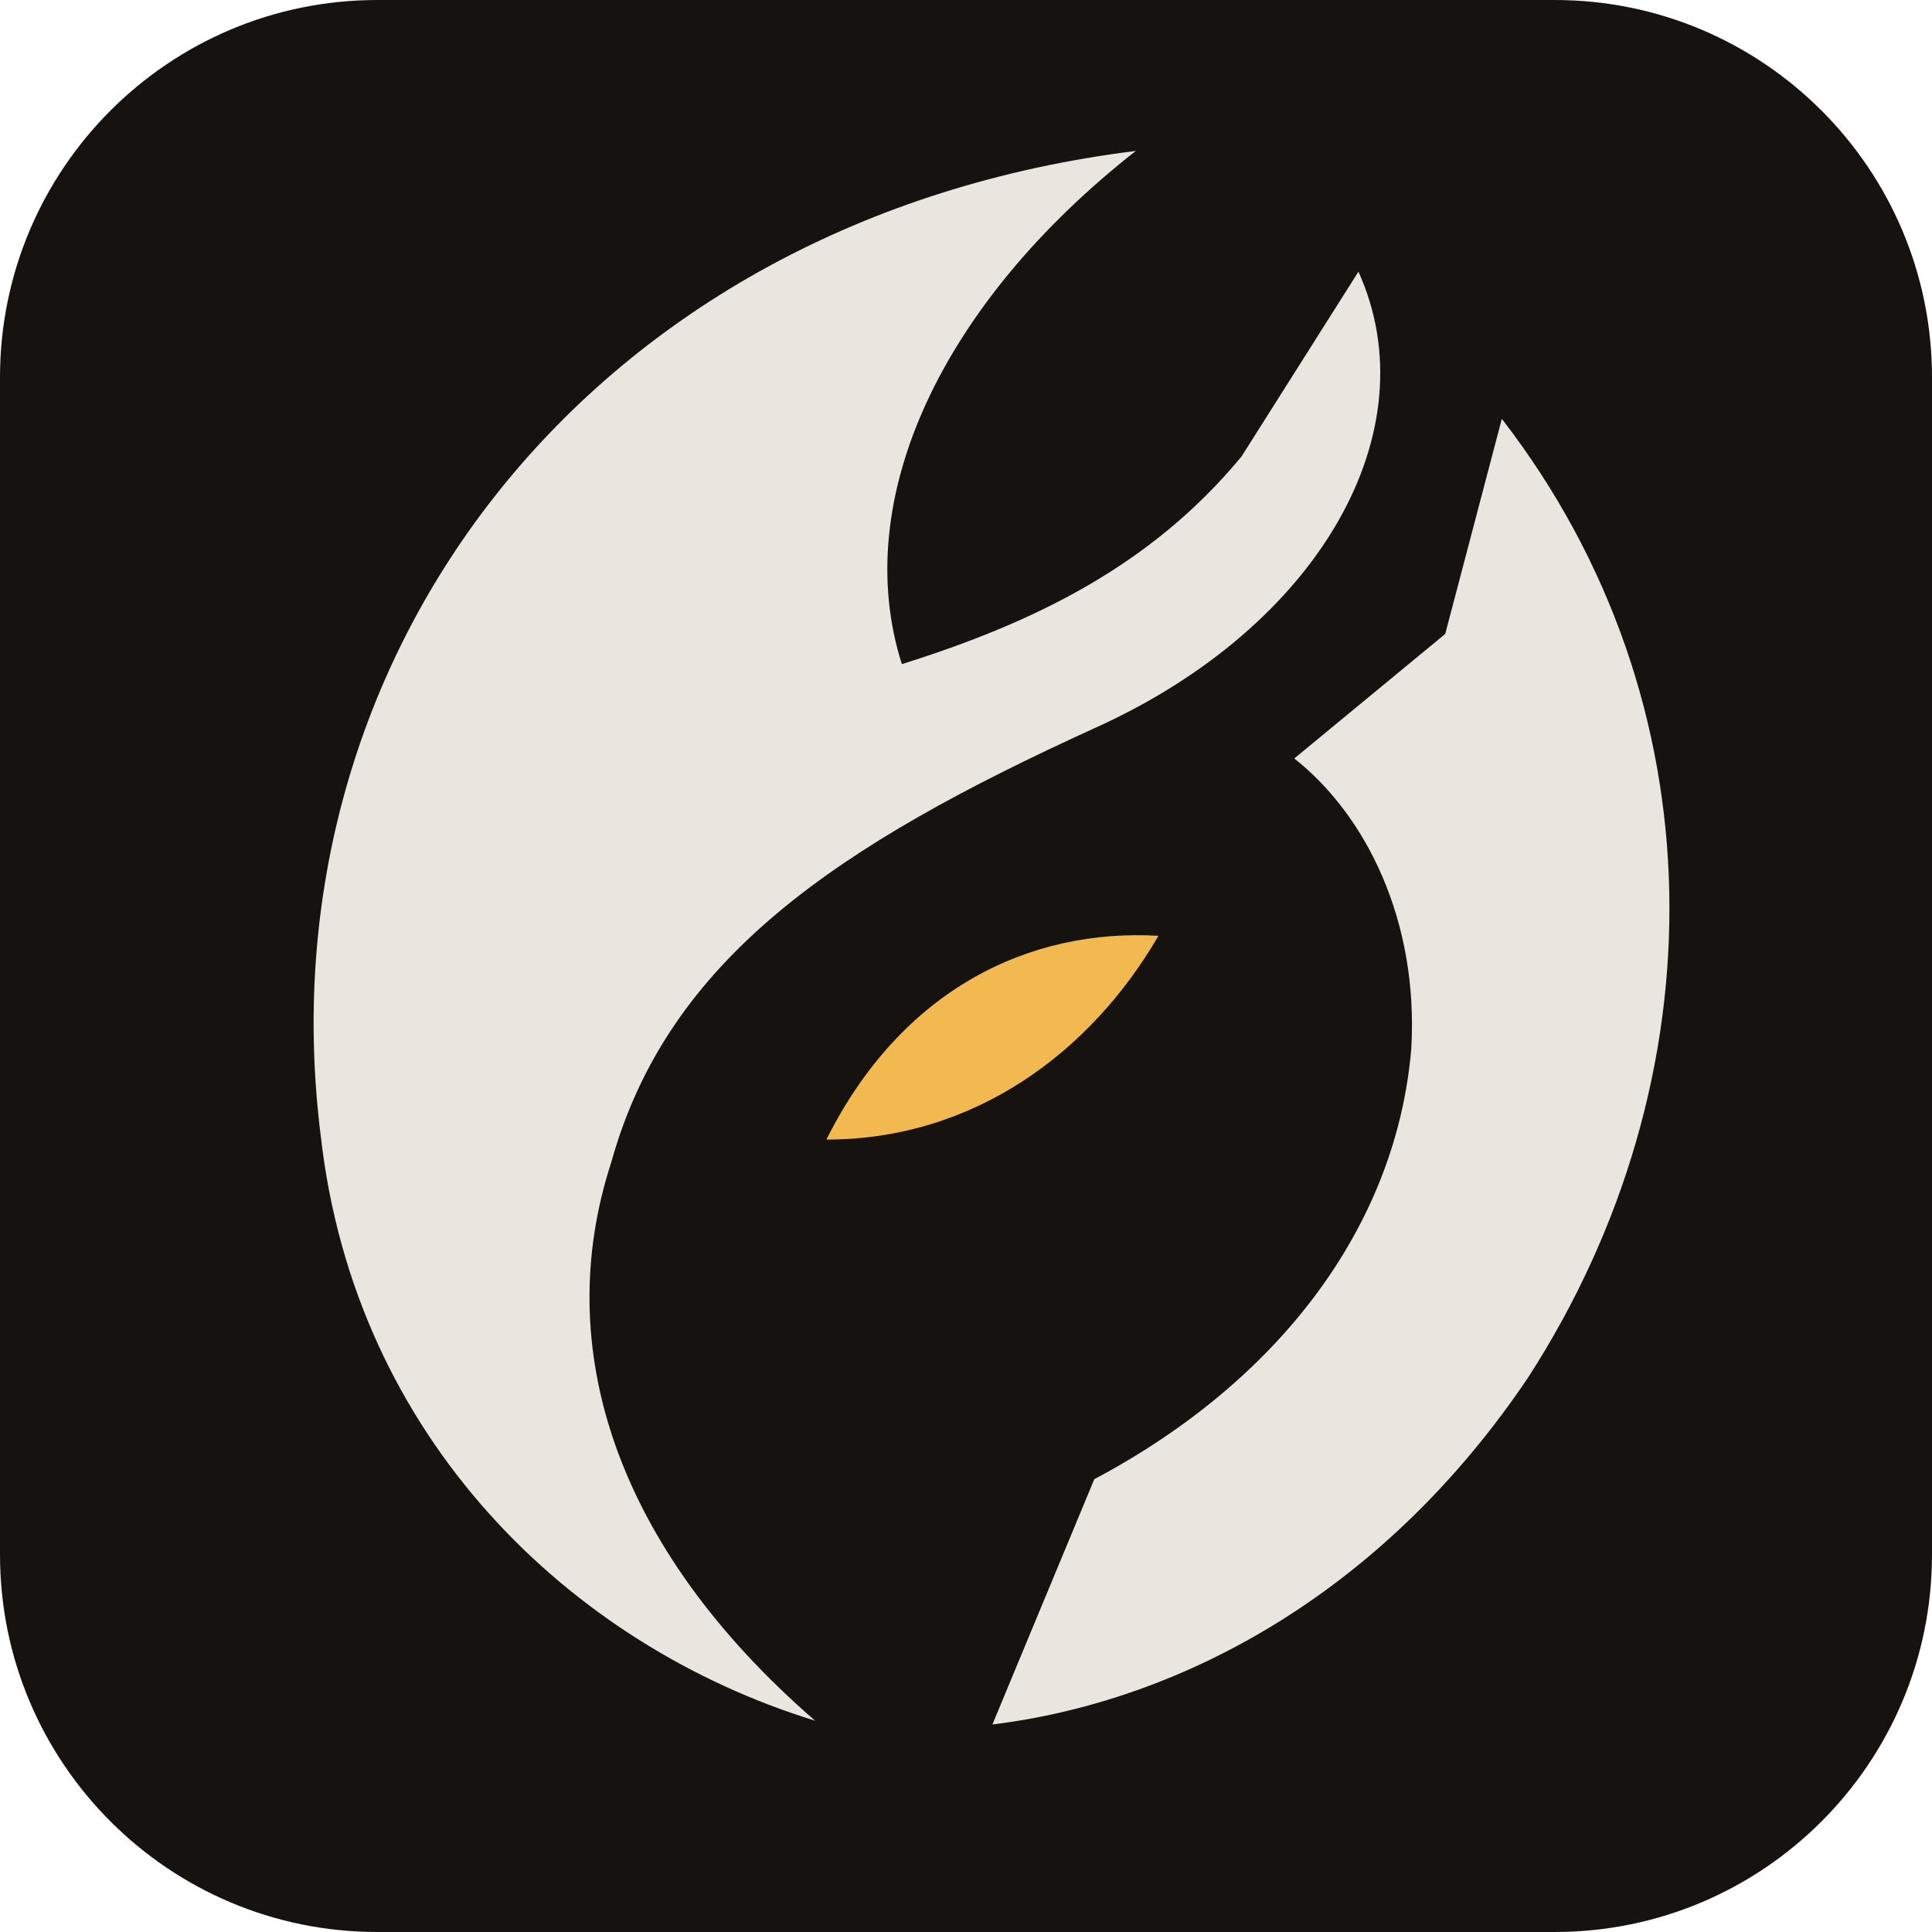
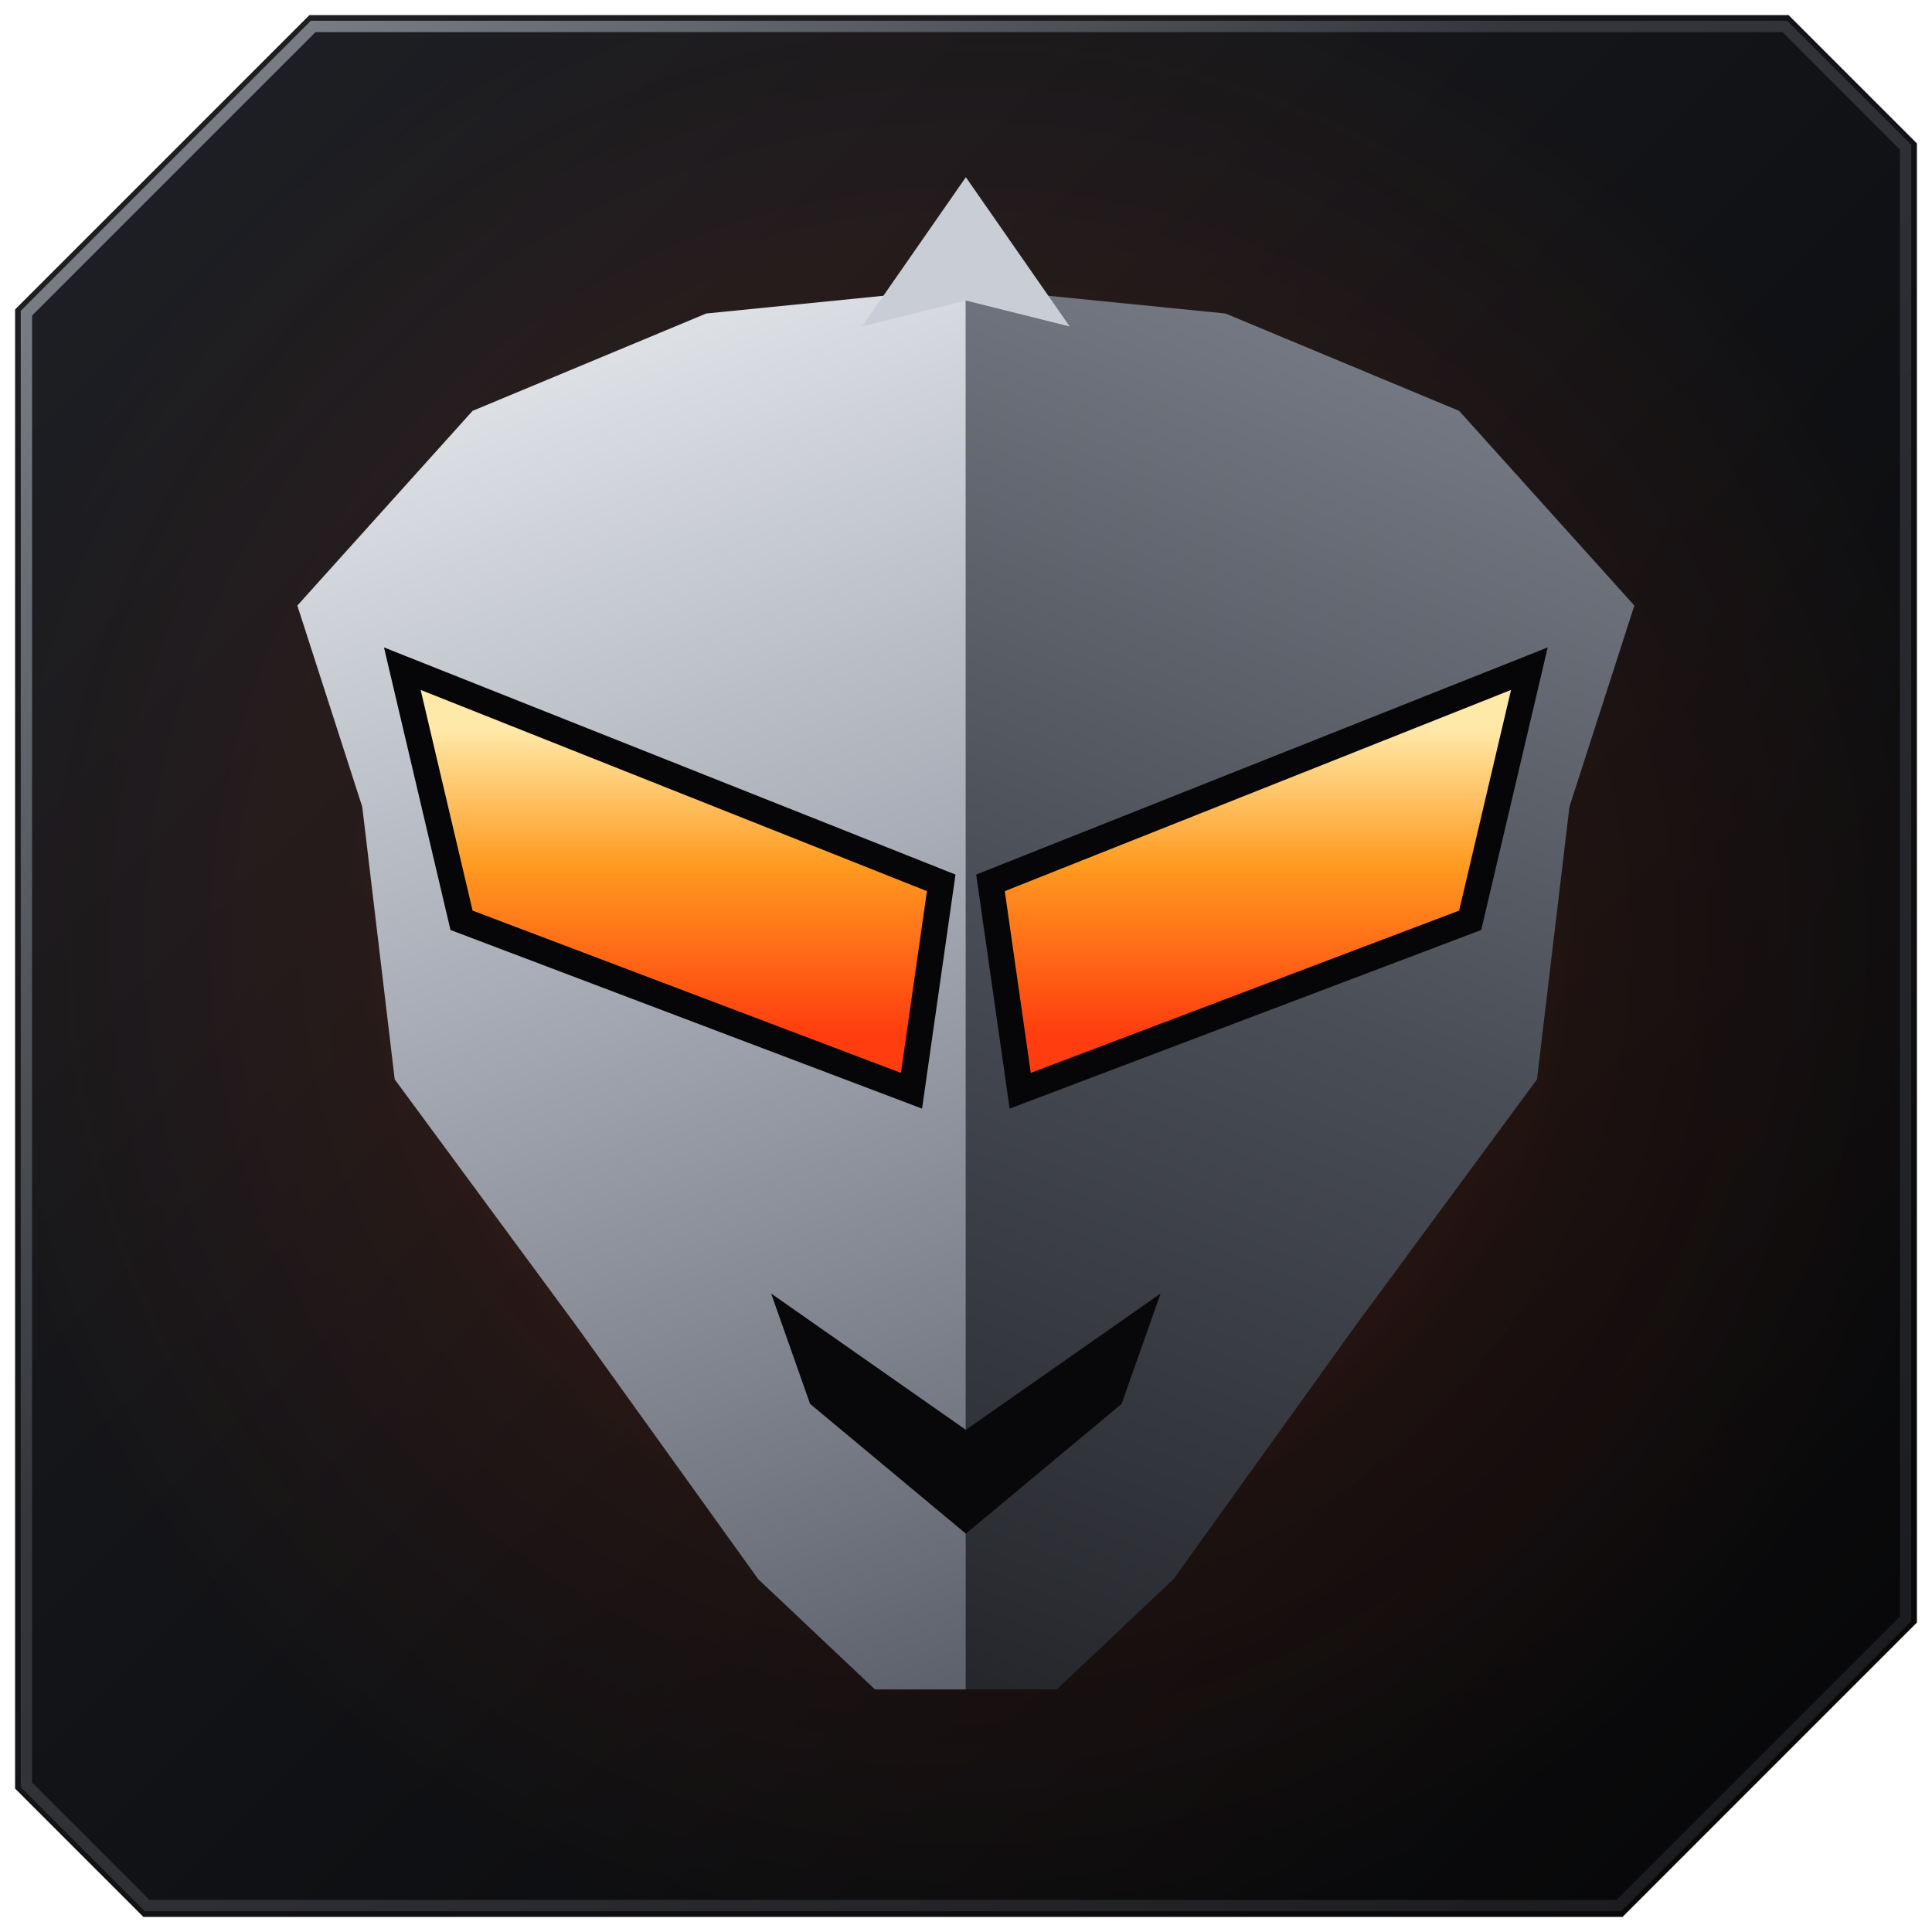
- <svg xmlns="http://www.w3.org/2000/svg" width="512" height="512" viewBox="0 0 512 512" role="img" aria-labelledby="sf-title sf-desc">
-   <rect width="512" height="512" rx="100" fill="#16120F" />
-   <path fill="#EAE6DF" d="M301 40C156 58 69 174 85 301C94 381 151 436 216 456C163 410 146 357 162 308C177 254 222 224 290 193C350 166 379 114 360 72L329 121C305 150 274 165 239 176C225 132 250 80 301 40Z" />
-   <path fill="#EAE6DF" transform="translate(6 0)" d="M392 111C450 186 450 286 399 365C360 423 306 451 257 457L284 392C333 366 364 325 368 278C370 244 356 216 337 201L377 168Z" />
-   <path fill="#F2B950" transform="translate(0 16)" d="M219 286C239 246 273 230 307 232C289 263 258 286 219 286Z" />
+ <svg xmlns="http://www.w3.org/2000/svg" width="512" height="512" viewBox="0 0 512 512" role="img" aria-labelledby="sf-title">
+   <defs>
+     <linearGradient id="g-plate" x1="0" y1="0" x2="512" y2="512" gradientUnits="userSpaceOnUse">
+       <stop offset="0" stop-color="#202126" />
+       <stop offset=".55" stop-color="#101114" />
+       <stop offset="1" stop-color="#060607" />
+     </linearGradient>
+     <linearGradient id="g-rim" x1="0" y1="0" x2="512" y2="512" gradientUnits="userSpaceOnUse">
+       <stop offset="0" stop-color="#8A8F99" />
+       <stop offset=".4" stop-color="#34363C" />
+       <stop offset="1" stop-color="#17181B" />
+     </linearGradient>
+     <linearGradient id="g-lit" x1="90" y1="40" x2="250" y2="470" gradientUnits="userSpaceOnUse">
+       <stop offset="0" stop-color="#E9EBEF" />
+       <stop offset=".45" stop-color="#A9AEB8" />
+       <stop offset="1" stop-color="#5D626C" />
+     </linearGradient>
+     <linearGradient id="g-shade" x1="430" y1="40" x2="262" y2="470" gradientUnits="userSpaceOnUse">
+       <stop offset="0" stop-color="#7C818B" />
+       <stop offset=".5" stop-color="#4A4E57" />
+       <stop offset="1" stop-color="#25272C" />
+     </linearGradient>
+     <linearGradient id="g-eye" x1="0" y1="176" x2="0" y2="270" gradientUnits="userSpaceOnUse">
+       <stop offset="0" stop-color="#FFE9A8" />
+       <stop offset=".45" stop-color="#FF9A1F" />
+       <stop offset="1" stop-color="#FF3D0F" />
+     </linearGradient>
+     <radialGradient id="g-heat" cx="256" cy="250" r="270" gradientUnits="userSpaceOnUse">
+       <stop offset="0" stop-color="#FF4A12" stop-opacity=".30" />
+       <stop offset=".6" stop-color="#FF4A12" stop-opacity=".07" />
+       <stop offset="1" stop-color="#FF4A12" stop-opacity="0" />
+     </radialGradient>
+     <clipPath id="c-head">
+       <path d="M256 40L176 48L104 78L50 138L70 200L80 284L136 360L192 438L228 472L256 472L284 472L320 438L376 360L432 284L442 200L462 138L408 78L336 48Z" />
+     </clipPath>
+   </defs>
+   <path d="M82 4L474 4L508 38L508 430L430 508L38 508L4 474L4 82Z" fill="url(#g-plate)" />
+   <path d="M82 4L474 4L508 38L508 430L430 508L38 508L4 474L4 82Z" fill="url(#g-heat)" />
+   <path d="M83 7L473 7L505 39L505 429L429 505L39 505L7 473L7 83Z" fill="none" stroke="url(#g-rim)" stroke-width="3" stroke-linejoin="miter" />
+   <g transform="translate(35.8 41.8) scale(0.86)">
+     <path d="M256 40L176 48L104 78L50 138L70 200L80 284L136 360L192 438L228 472L256 472Z" fill="url(#g-lit)" />
+     <path d="M256 40L336 48L408 78L462 138L442 200L432 284L376 360L320 438L284 472L256 472L256 40Z" fill="url(#g-shade)" />
+     <path d="M256 6L288 52L256 44L224 52Z" fill="#C9CDD5" />
+     <path d="M196 350L256 392L316 350L304 384L256 424L208 384Z" fill="#08080A" />
+     <g stroke="#060608" stroke-width="16" stroke-linejoin="miter" fill="#060608">
+       <path d="M88 164L244 226L236 282L104 232Z" />
+       <path d="M408 232L276 282L268 226L424 164Z" />
+     </g>
+     <path d="M88 164L244 226L236 282L104 232Z" fill="url(#g-eye)" />
+     <path d="M408 232L276 282L268 226L424 164Z" fill="url(#g-eye)" />
+   </g>
</svg>
